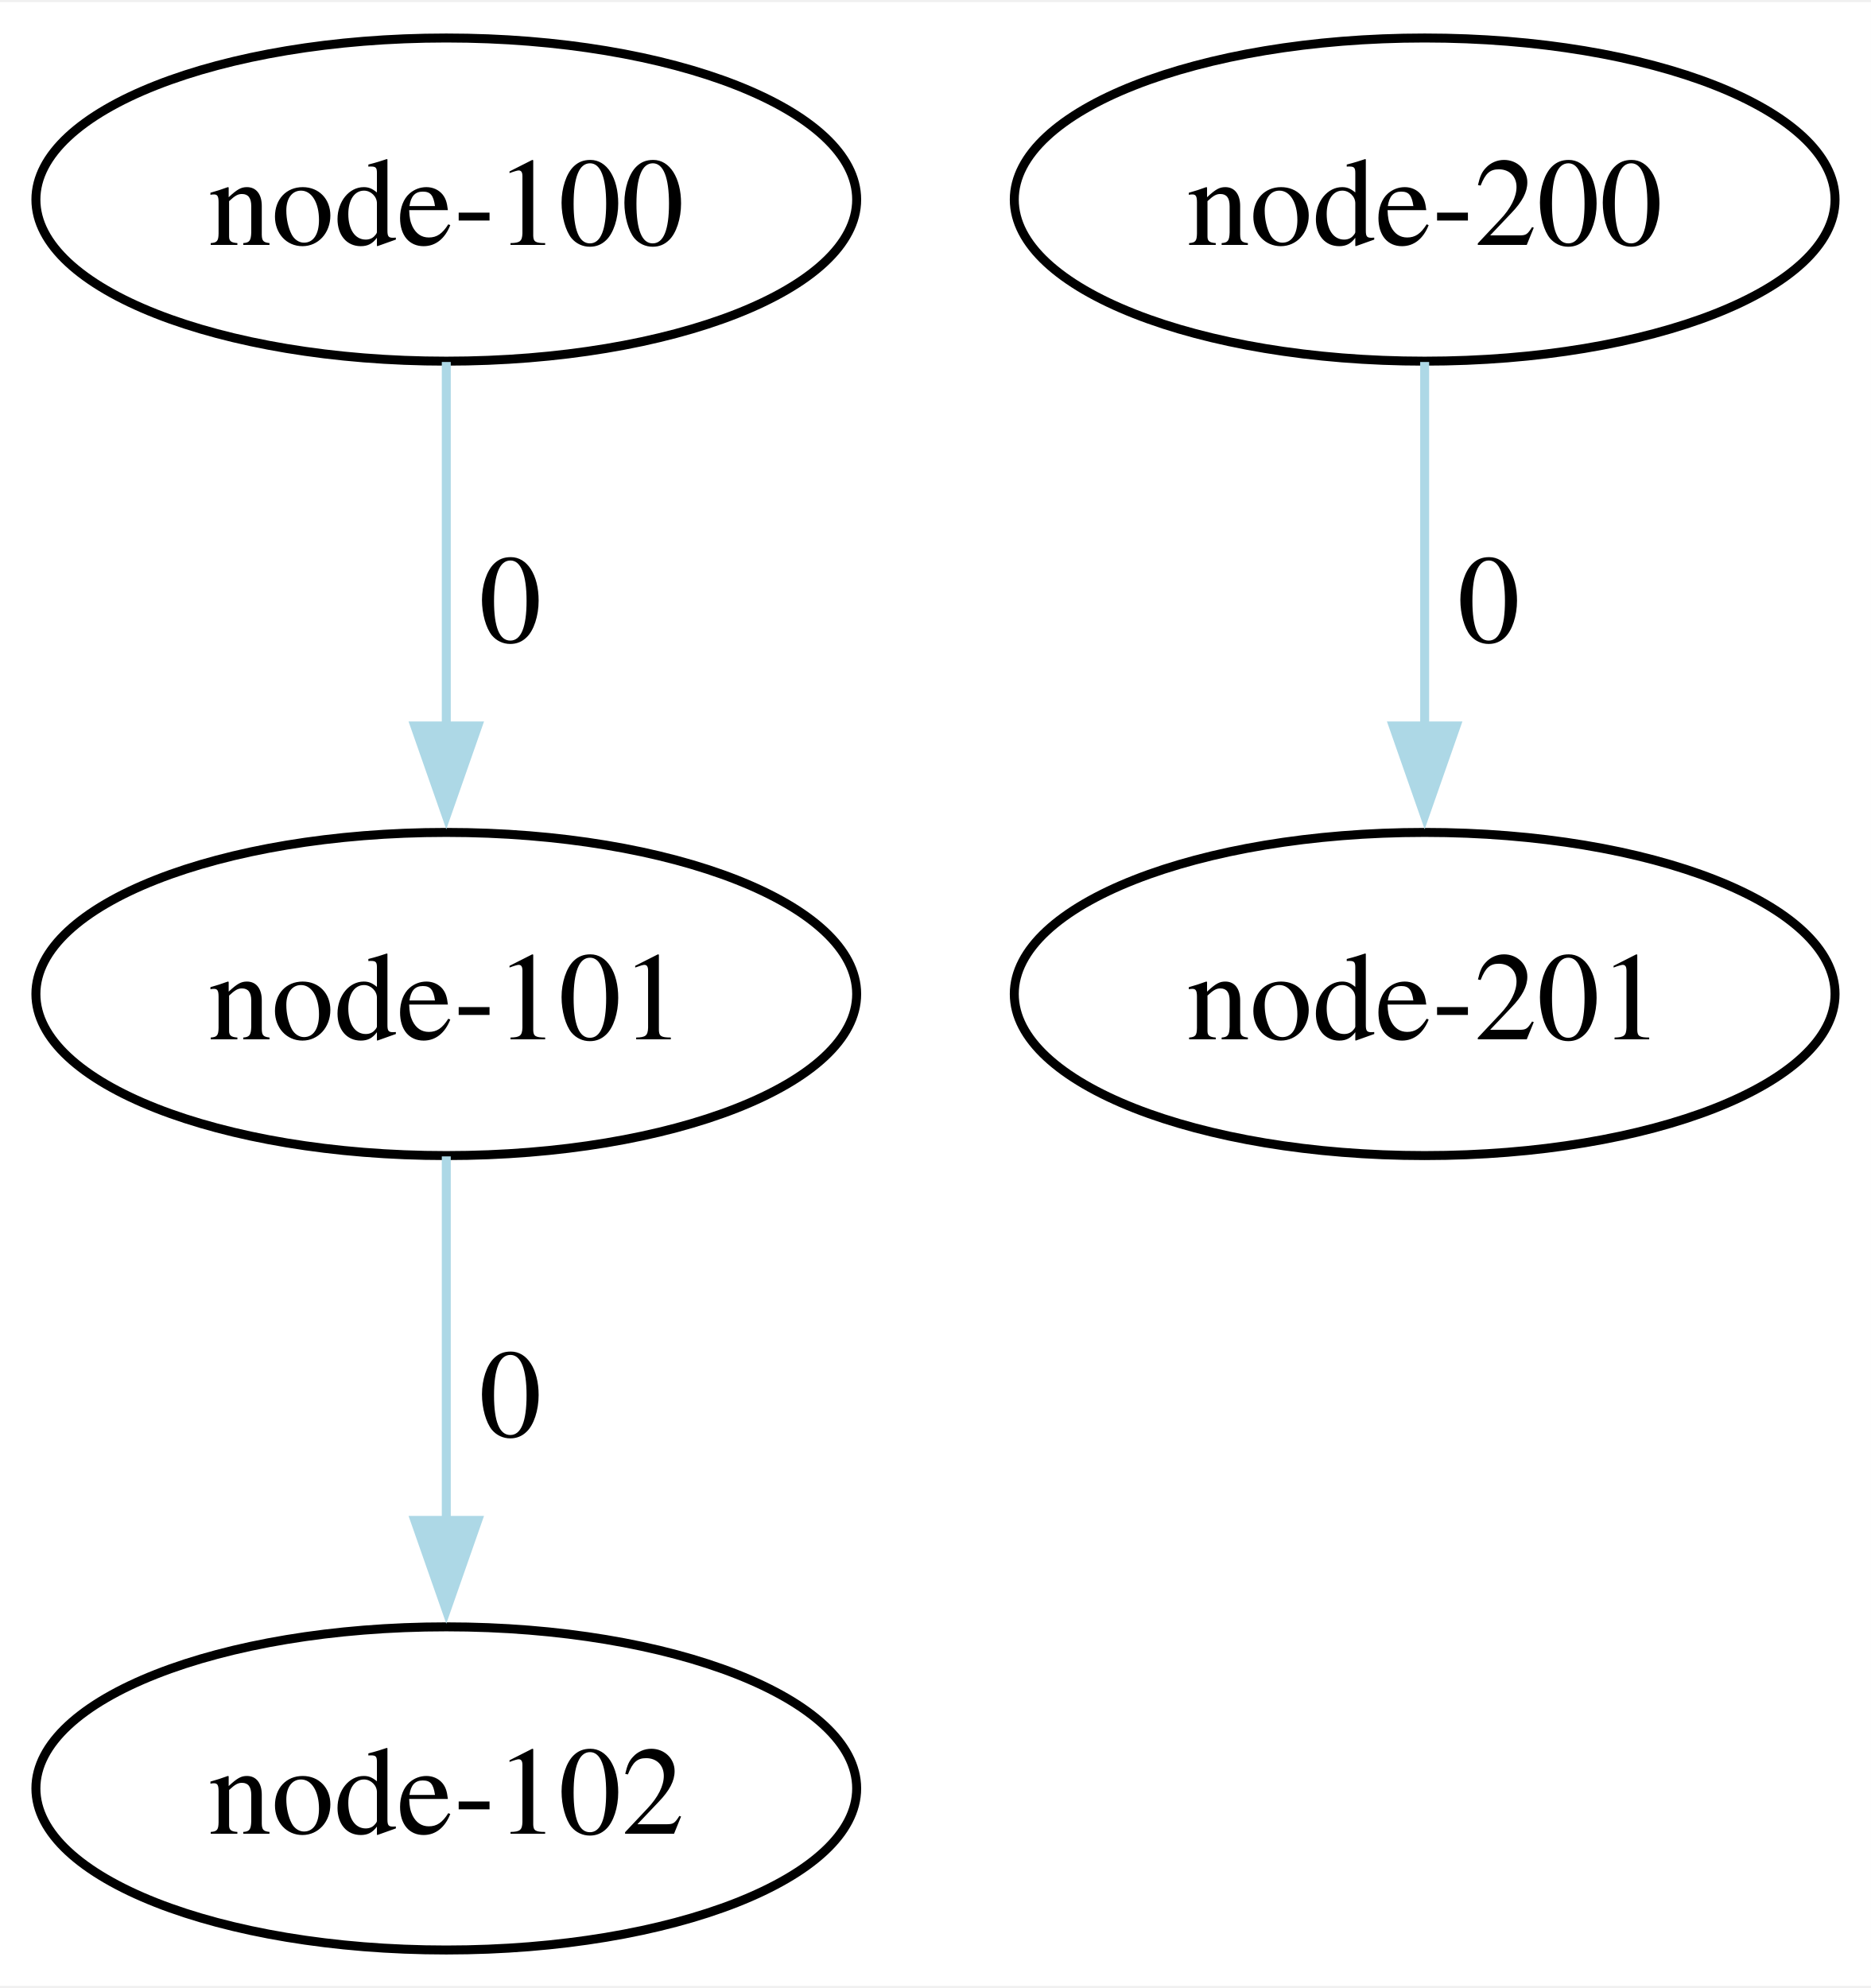
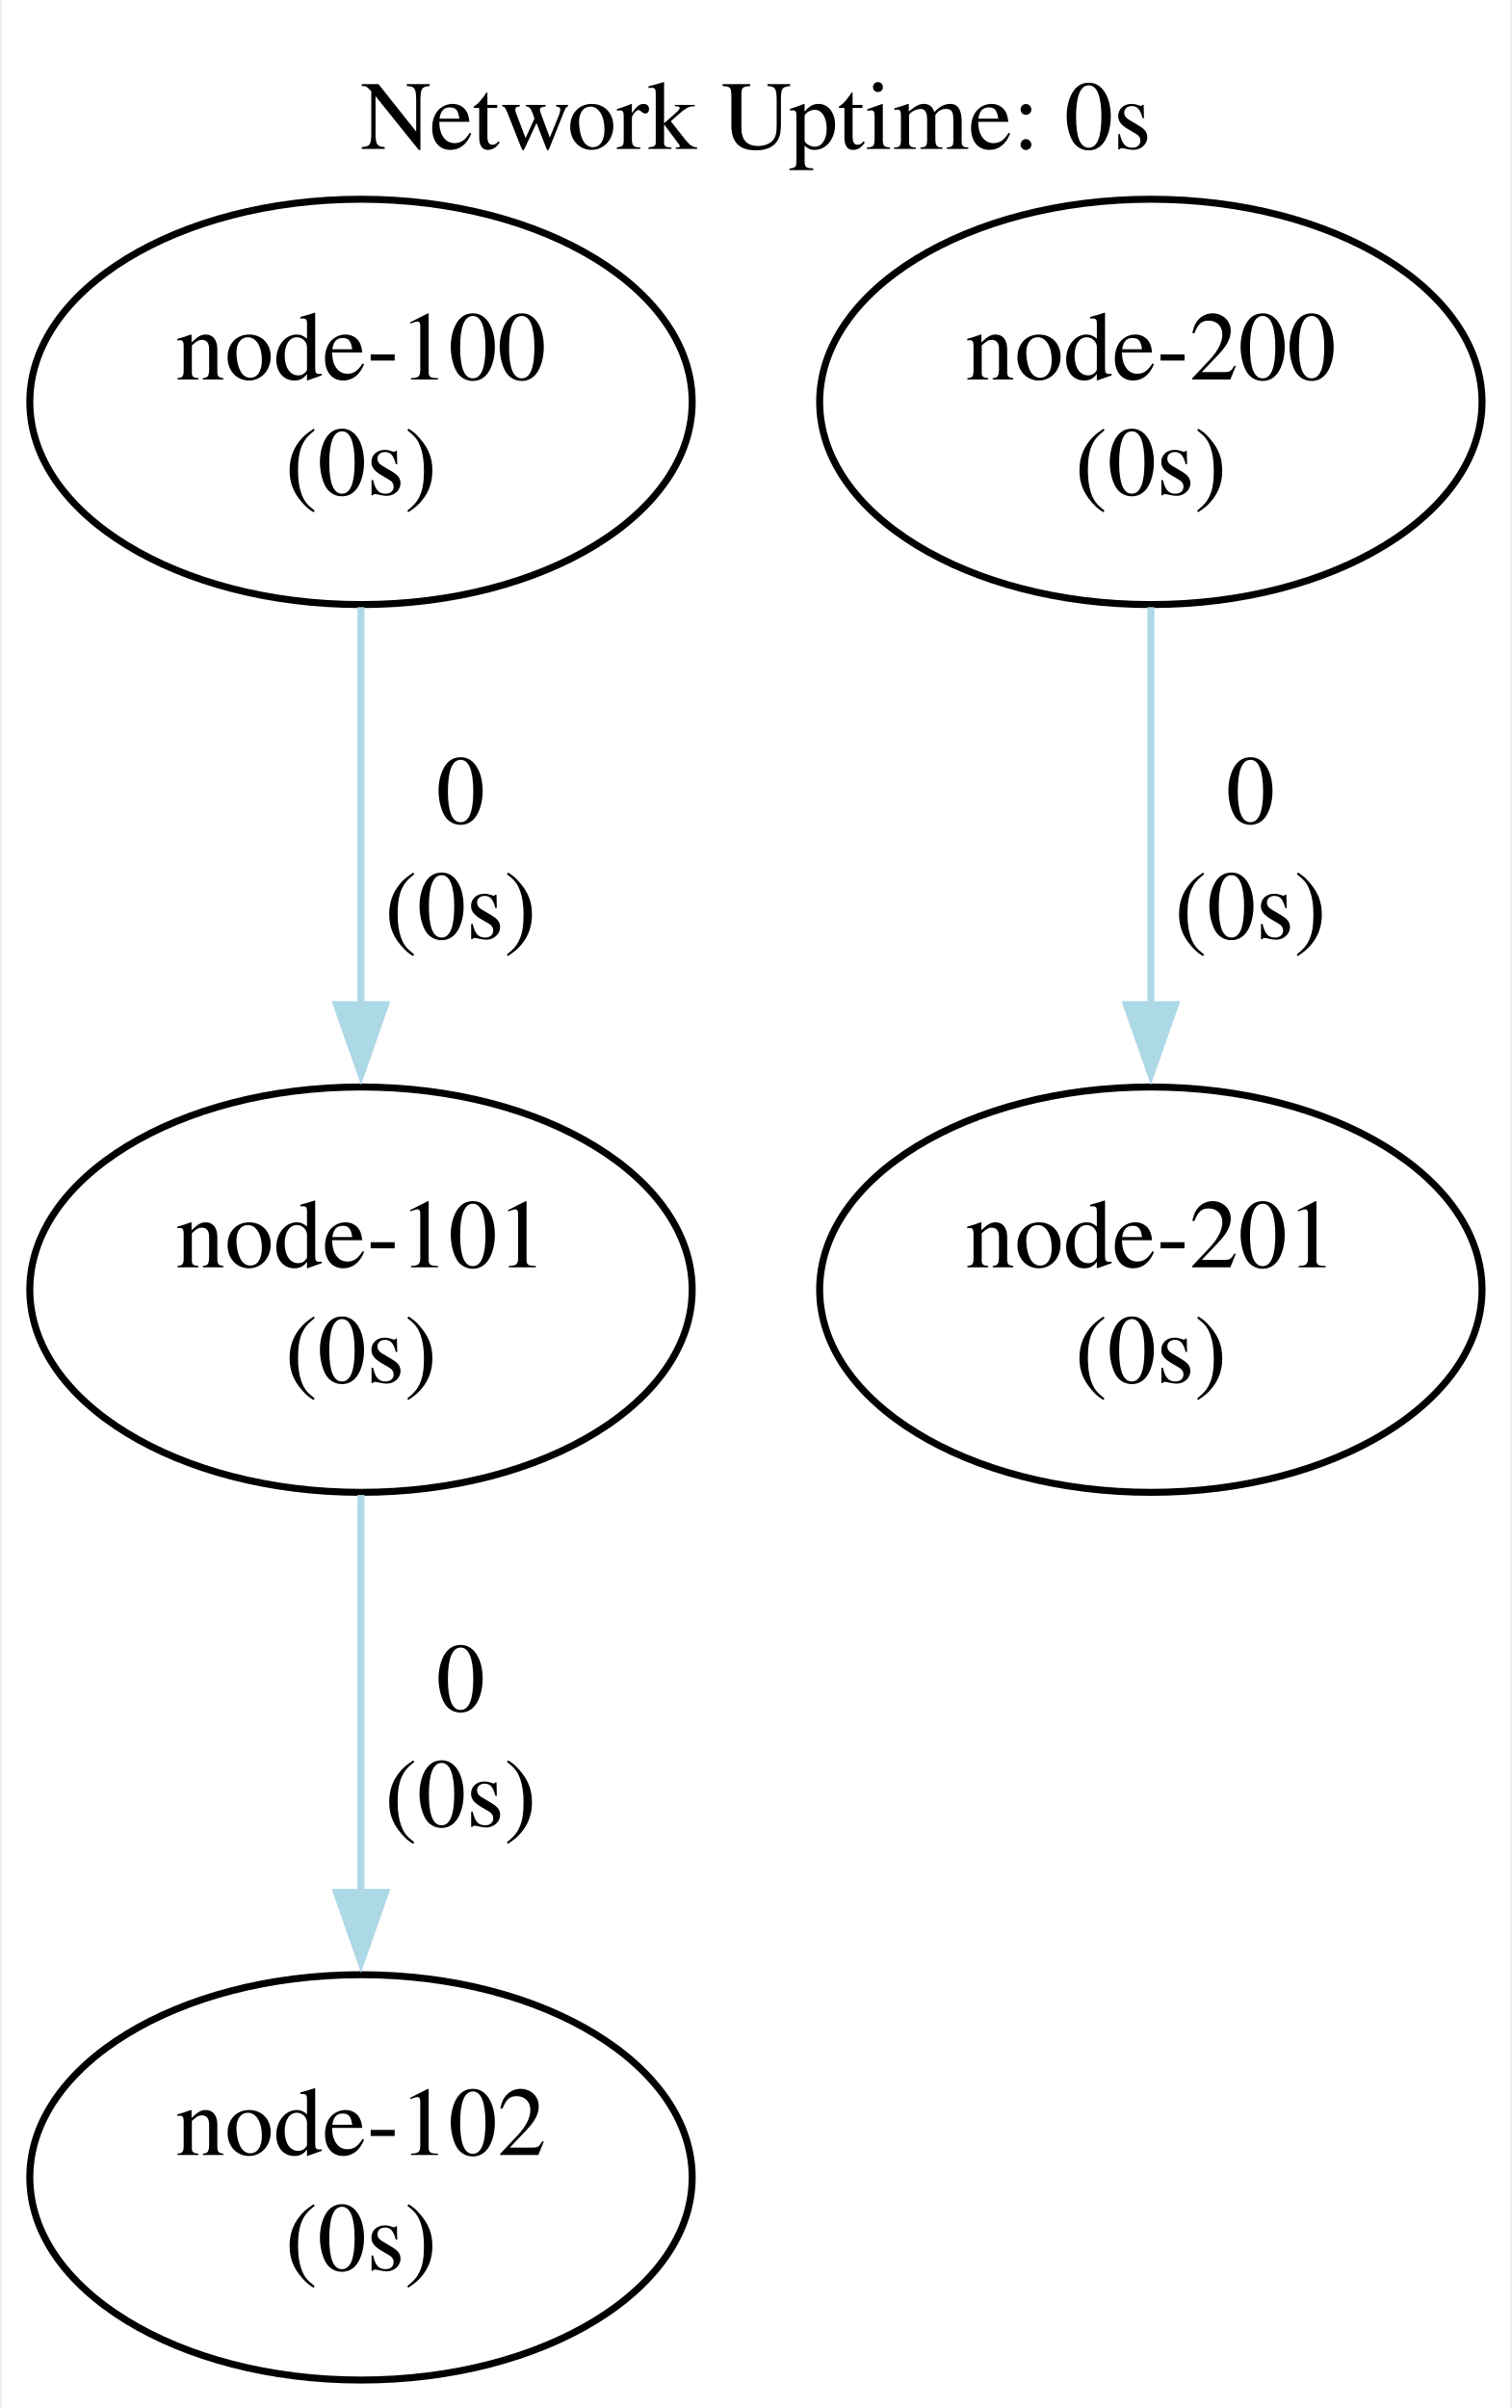
- <svg xmlns="http://www.w3.org/2000/svg" width="208pt" height="221pt" viewBox="0.00 0.00 208.44 221.00">
-   <g id="graph0" class="graph" transform="scale(1 1) rotate(0) translate(4 217)">
-     <polygon fill="white" stroke="none" points="-4,4 -4,-217 204.44,-217 204.44,4 -4,4" />
+ <svg xmlns="http://www.w3.org/2000/svg" width="216pt" height="344pt" viewBox="0.00 0.00 215.75 344.45">
+   <g id="graph0" class="graph" transform="scale(1 1) rotate(0) translate(4 340.45)">
+     <polygon fill="white" stroke="none" points="-4,4 -4,-340.45 211.75,-340.45 211.75,4 -4,4" />
+     <text text-anchor="middle" x="103.88" y="-319.15" font-family="Times,serif" font-size="14.00">Network Uptime: 0s</text>
    <g id="node1" class="node">
-       <ellipse fill="none" stroke="black" cx="45.72" cy="-195" rx="45.72" ry="18" />
-       <text text-anchor="middle" x="45.72" y="-189.95" font-family="Times,serif" font-size="14.00">node-100</text>
+       <ellipse fill="none" stroke="black" cx="47.38" cy="-282.96" rx="47.38" ry="28.99" />
+       <text text-anchor="middle" x="47.38" y="-286.16" font-family="Times,serif" font-size="14.00">node-100</text>
+       <text text-anchor="middle" x="47.38" y="-269.66" font-family="Times,serif" font-size="14.00">(0s)</text>
    </g>
    <g id="node2" class="node">
-       <ellipse fill="none" stroke="black" cx="45.72" cy="-106.5" rx="45.72" ry="18" />
-       <text text-anchor="middle" x="45.72" y="-101.45" font-family="Times,serif" font-size="14.00">node-101</text>
+       <ellipse fill="none" stroke="black" cx="47.38" cy="-155.97" rx="47.38" ry="28.99" />
+       <text text-anchor="middle" x="47.38" y="-159.17" font-family="Times,serif" font-size="14.00">node-101</text>
+       <text text-anchor="middle" x="47.38" y="-142.67" font-family="Times,serif" font-size="14.00">(0s)</text>
    </g>
    <g id="edge1" class="edge">
-       <path fill="none" stroke="lightblue" d="M45.72,-176.91C45.72,-165.26 45.72,-149.55 45.72,-136.02" />
-       <polygon fill="lightblue" stroke="lightblue" points="49.22,-136.36 45.72,-126.36 42.22,-136.36 49.22,-136.36" />
-       <text text-anchor="middle" x="52.85" y="-145.7" font-family="Times,serif" font-size="14.00">  0</text>
+       <path fill="none" stroke="lightblue" d="M47.38,-253.6C47.38,-236.74 47.38,-215.1 47.38,-196.57" />
+       <polygon fill="lightblue" stroke="lightblue" points="50.88,-196.74 47.38,-186.74 43.88,-196.74 50.88,-196.74" />
+       <text text-anchor="middle" x="61.63" y="-222.67" font-family="Times,serif" font-size="14.00">0</text>
+       <text text-anchor="middle" x="61.63" y="-206.17" font-family="Times,serif" font-size="14.00">  (0s)</text>
    </g>
    <g id="node3" class="node">
-       <ellipse fill="none" stroke="black" cx="45.72" cy="-18" rx="45.72" ry="18" />
-       <text text-anchor="middle" x="45.72" y="-12.95" font-family="Times,serif" font-size="14.00">node-102</text>
+       <ellipse fill="none" stroke="black" cx="47.38" cy="-28.99" rx="47.38" ry="28.99" />
+       <text text-anchor="middle" x="47.38" y="-32.19" font-family="Times,serif" font-size="14.00">node-102</text>
+       <text text-anchor="middle" x="47.38" y="-15.69" font-family="Times,serif" font-size="14.00">(0s)</text>
    </g>
    <g id="edge2" class="edge">
-       <path fill="none" stroke="lightblue" d="M45.72,-88.41C45.72,-76.76 45.72,-61.05 45.72,-47.52" />
-       <polygon fill="lightblue" stroke="lightblue" points="49.22,-47.86 45.72,-37.86 42.22,-47.86 49.22,-47.86" />
-       <text text-anchor="middle" x="52.85" y="-57.2" font-family="Times,serif" font-size="14.00">  0</text>
+       <path fill="none" stroke="lightblue" d="M47.38,-126.61C47.38,-109.75 47.38,-88.12 47.38,-69.59" />
+       <polygon fill="lightblue" stroke="lightblue" points="50.88,-69.75 47.38,-59.75 43.88,-69.75 50.88,-69.75" />
+       <text text-anchor="middle" x="61.63" y="-95.68" font-family="Times,serif" font-size="14.00">0</text>
+       <text text-anchor="middle" x="61.63" y="-79.18" font-family="Times,serif" font-size="14.00">  (0s)</text>
    </g>
    <g id="node4" class="node">
-       <ellipse fill="none" stroke="black" cx="154.72" cy="-195" rx="45.72" ry="18" />
-       <text text-anchor="middle" x="154.72" y="-189.95" font-family="Times,serif" font-size="14.00">node-200</text>
+       <ellipse fill="none" stroke="black" cx="160.38" cy="-282.96" rx="47.38" ry="28.99" />
+       <text text-anchor="middle" x="160.38" y="-286.16" font-family="Times,serif" font-size="14.00">node-200</text>
+       <text text-anchor="middle" x="160.38" y="-269.66" font-family="Times,serif" font-size="14.00">(0s)</text>
    </g>
    <g id="node5" class="node">
-       <ellipse fill="none" stroke="black" cx="154.72" cy="-106.5" rx="45.72" ry="18" />
-       <text text-anchor="middle" x="154.72" y="-101.45" font-family="Times,serif" font-size="14.00">node-201</text>
+       <ellipse fill="none" stroke="black" cx="160.38" cy="-155.97" rx="47.38" ry="28.99" />
+       <text text-anchor="middle" x="160.38" y="-159.17" font-family="Times,serif" font-size="14.00">node-201</text>
+       <text text-anchor="middle" x="160.38" y="-142.67" font-family="Times,serif" font-size="14.00">(0s)</text>
    </g>
    <g id="edge3" class="edge">
-       <path fill="none" stroke="lightblue" d="M154.72,-176.91C154.72,-165.26 154.72,-149.55 154.72,-136.02" />
-       <polygon fill="lightblue" stroke="lightblue" points="158.22,-136.36 154.72,-126.36 151.22,-136.36 158.22,-136.36" />
-       <text text-anchor="middle" x="161.85" y="-145.7" font-family="Times,serif" font-size="14.00">  0</text>
+       <path fill="none" stroke="lightblue" d="M160.38,-253.6C160.38,-236.74 160.38,-215.1 160.38,-196.57" />
+       <polygon fill="lightblue" stroke="lightblue" points="163.88,-196.74 160.38,-186.74 156.88,-196.74 163.88,-196.74" />
+       <text text-anchor="middle" x="174.63" y="-222.67" font-family="Times,serif" font-size="14.00">0</text>
+       <text text-anchor="middle" x="174.63" y="-206.17" font-family="Times,serif" font-size="14.00">  (0s)</text>
    </g>
  </g>
</svg>
